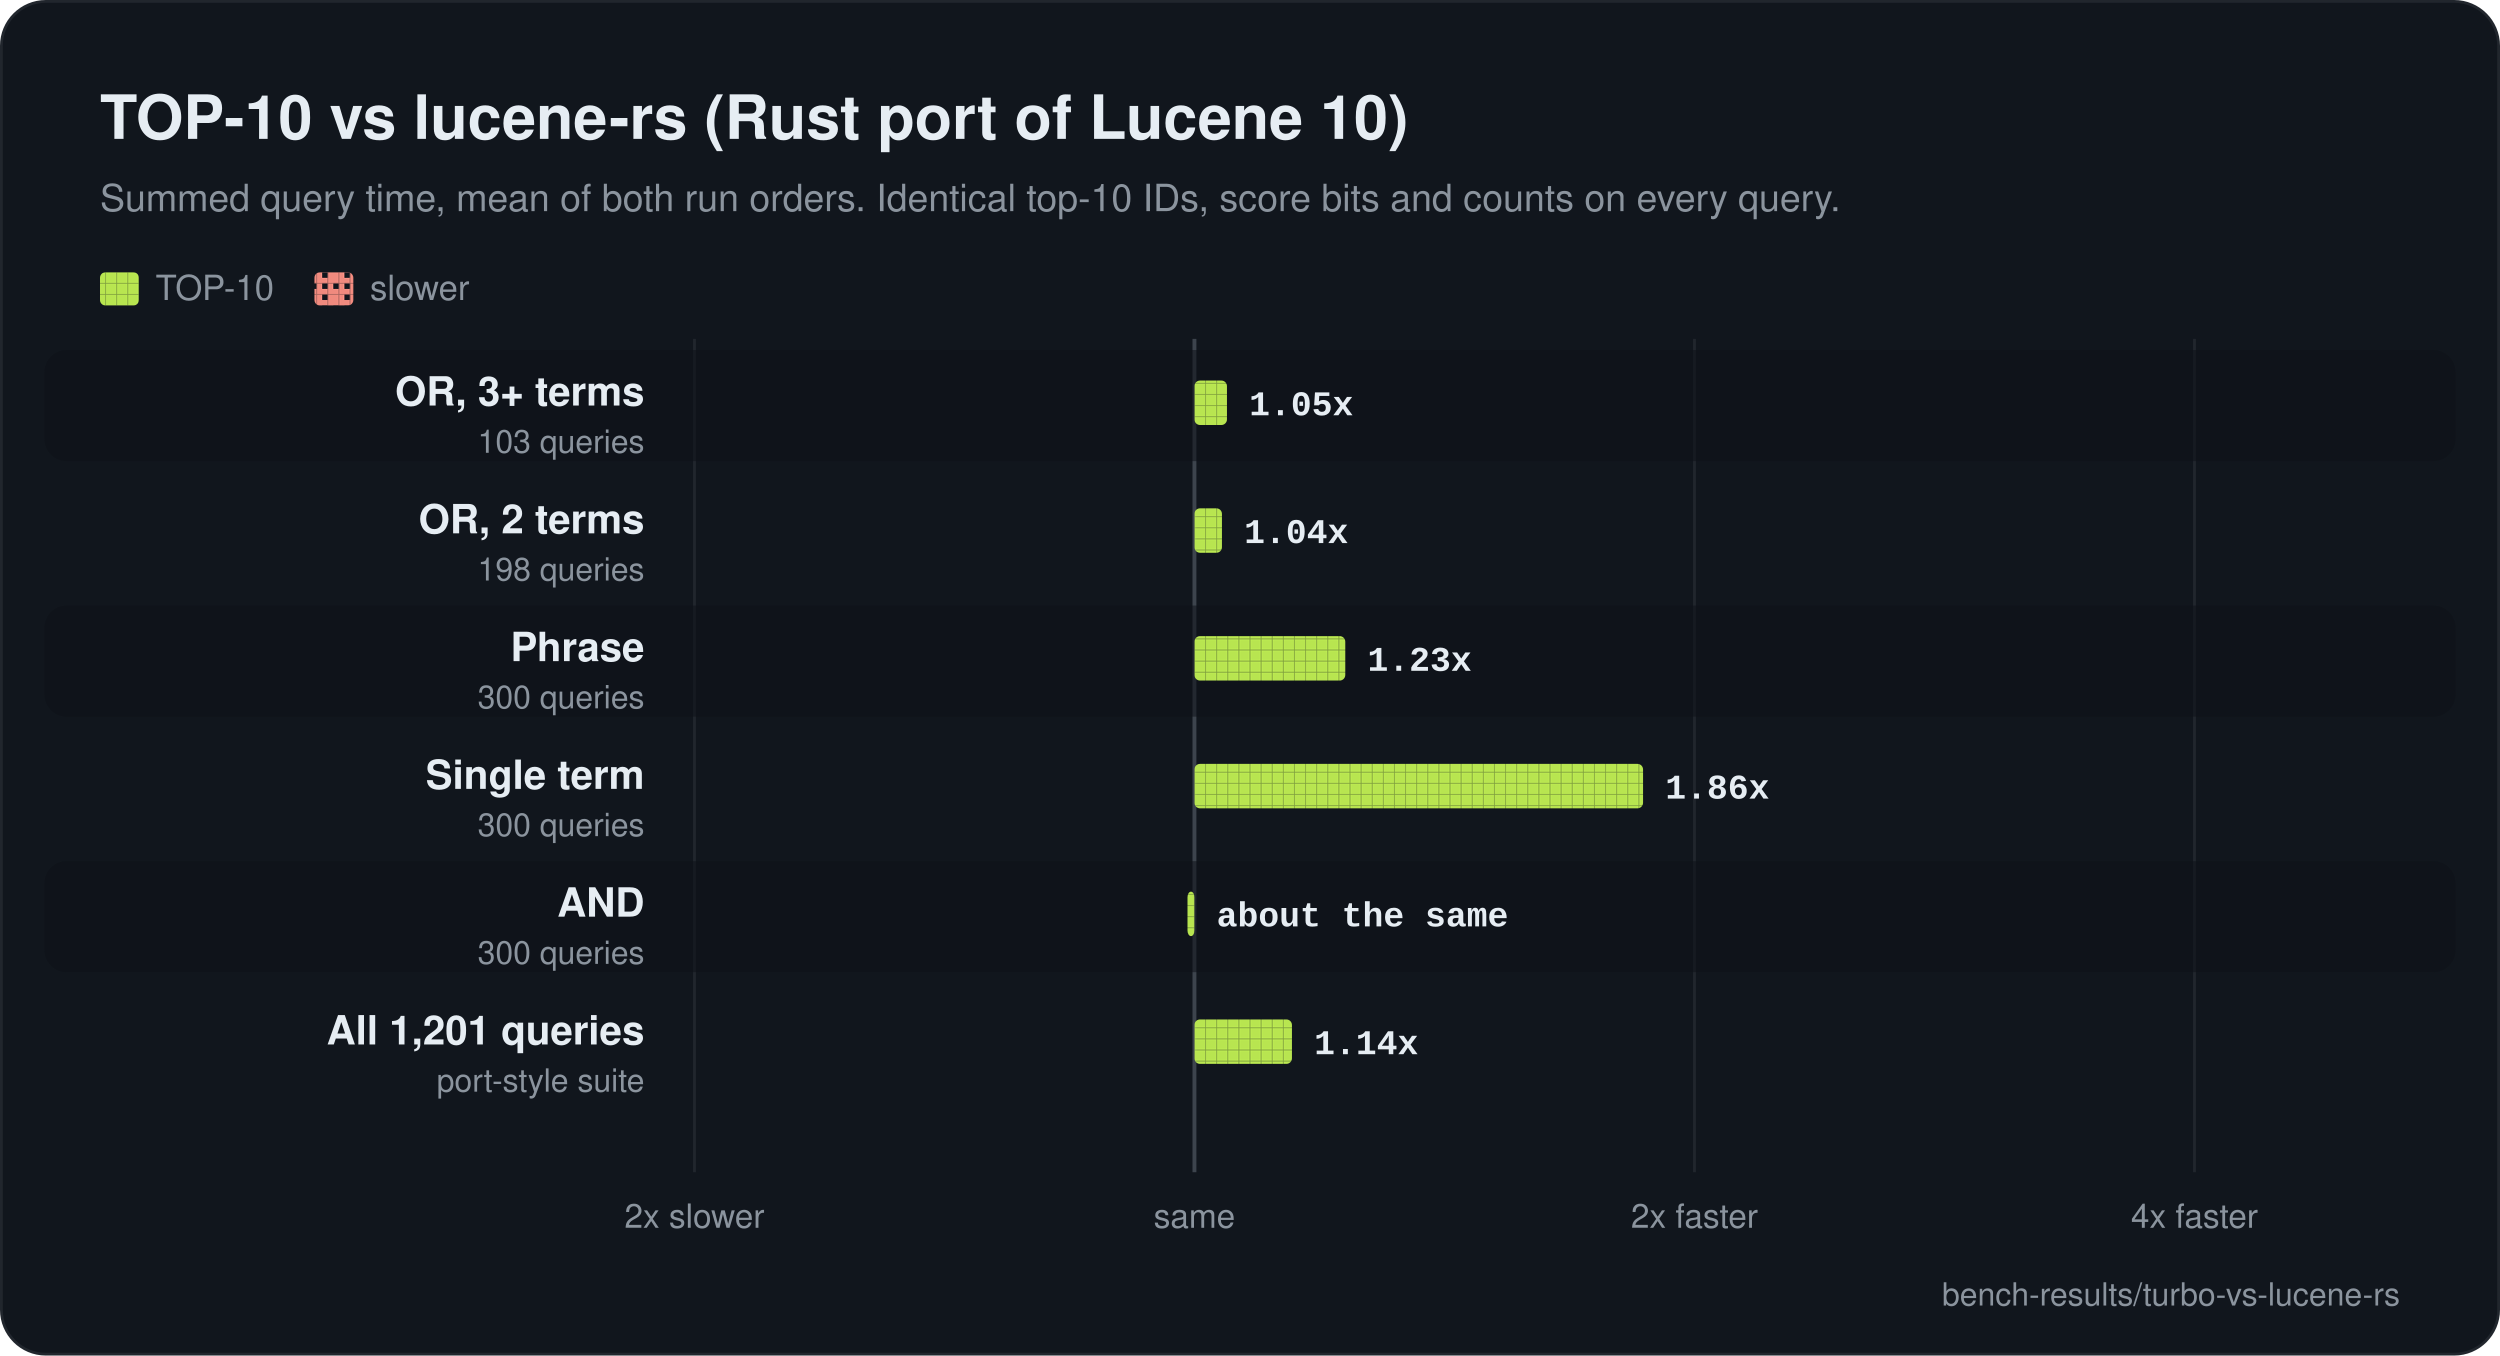
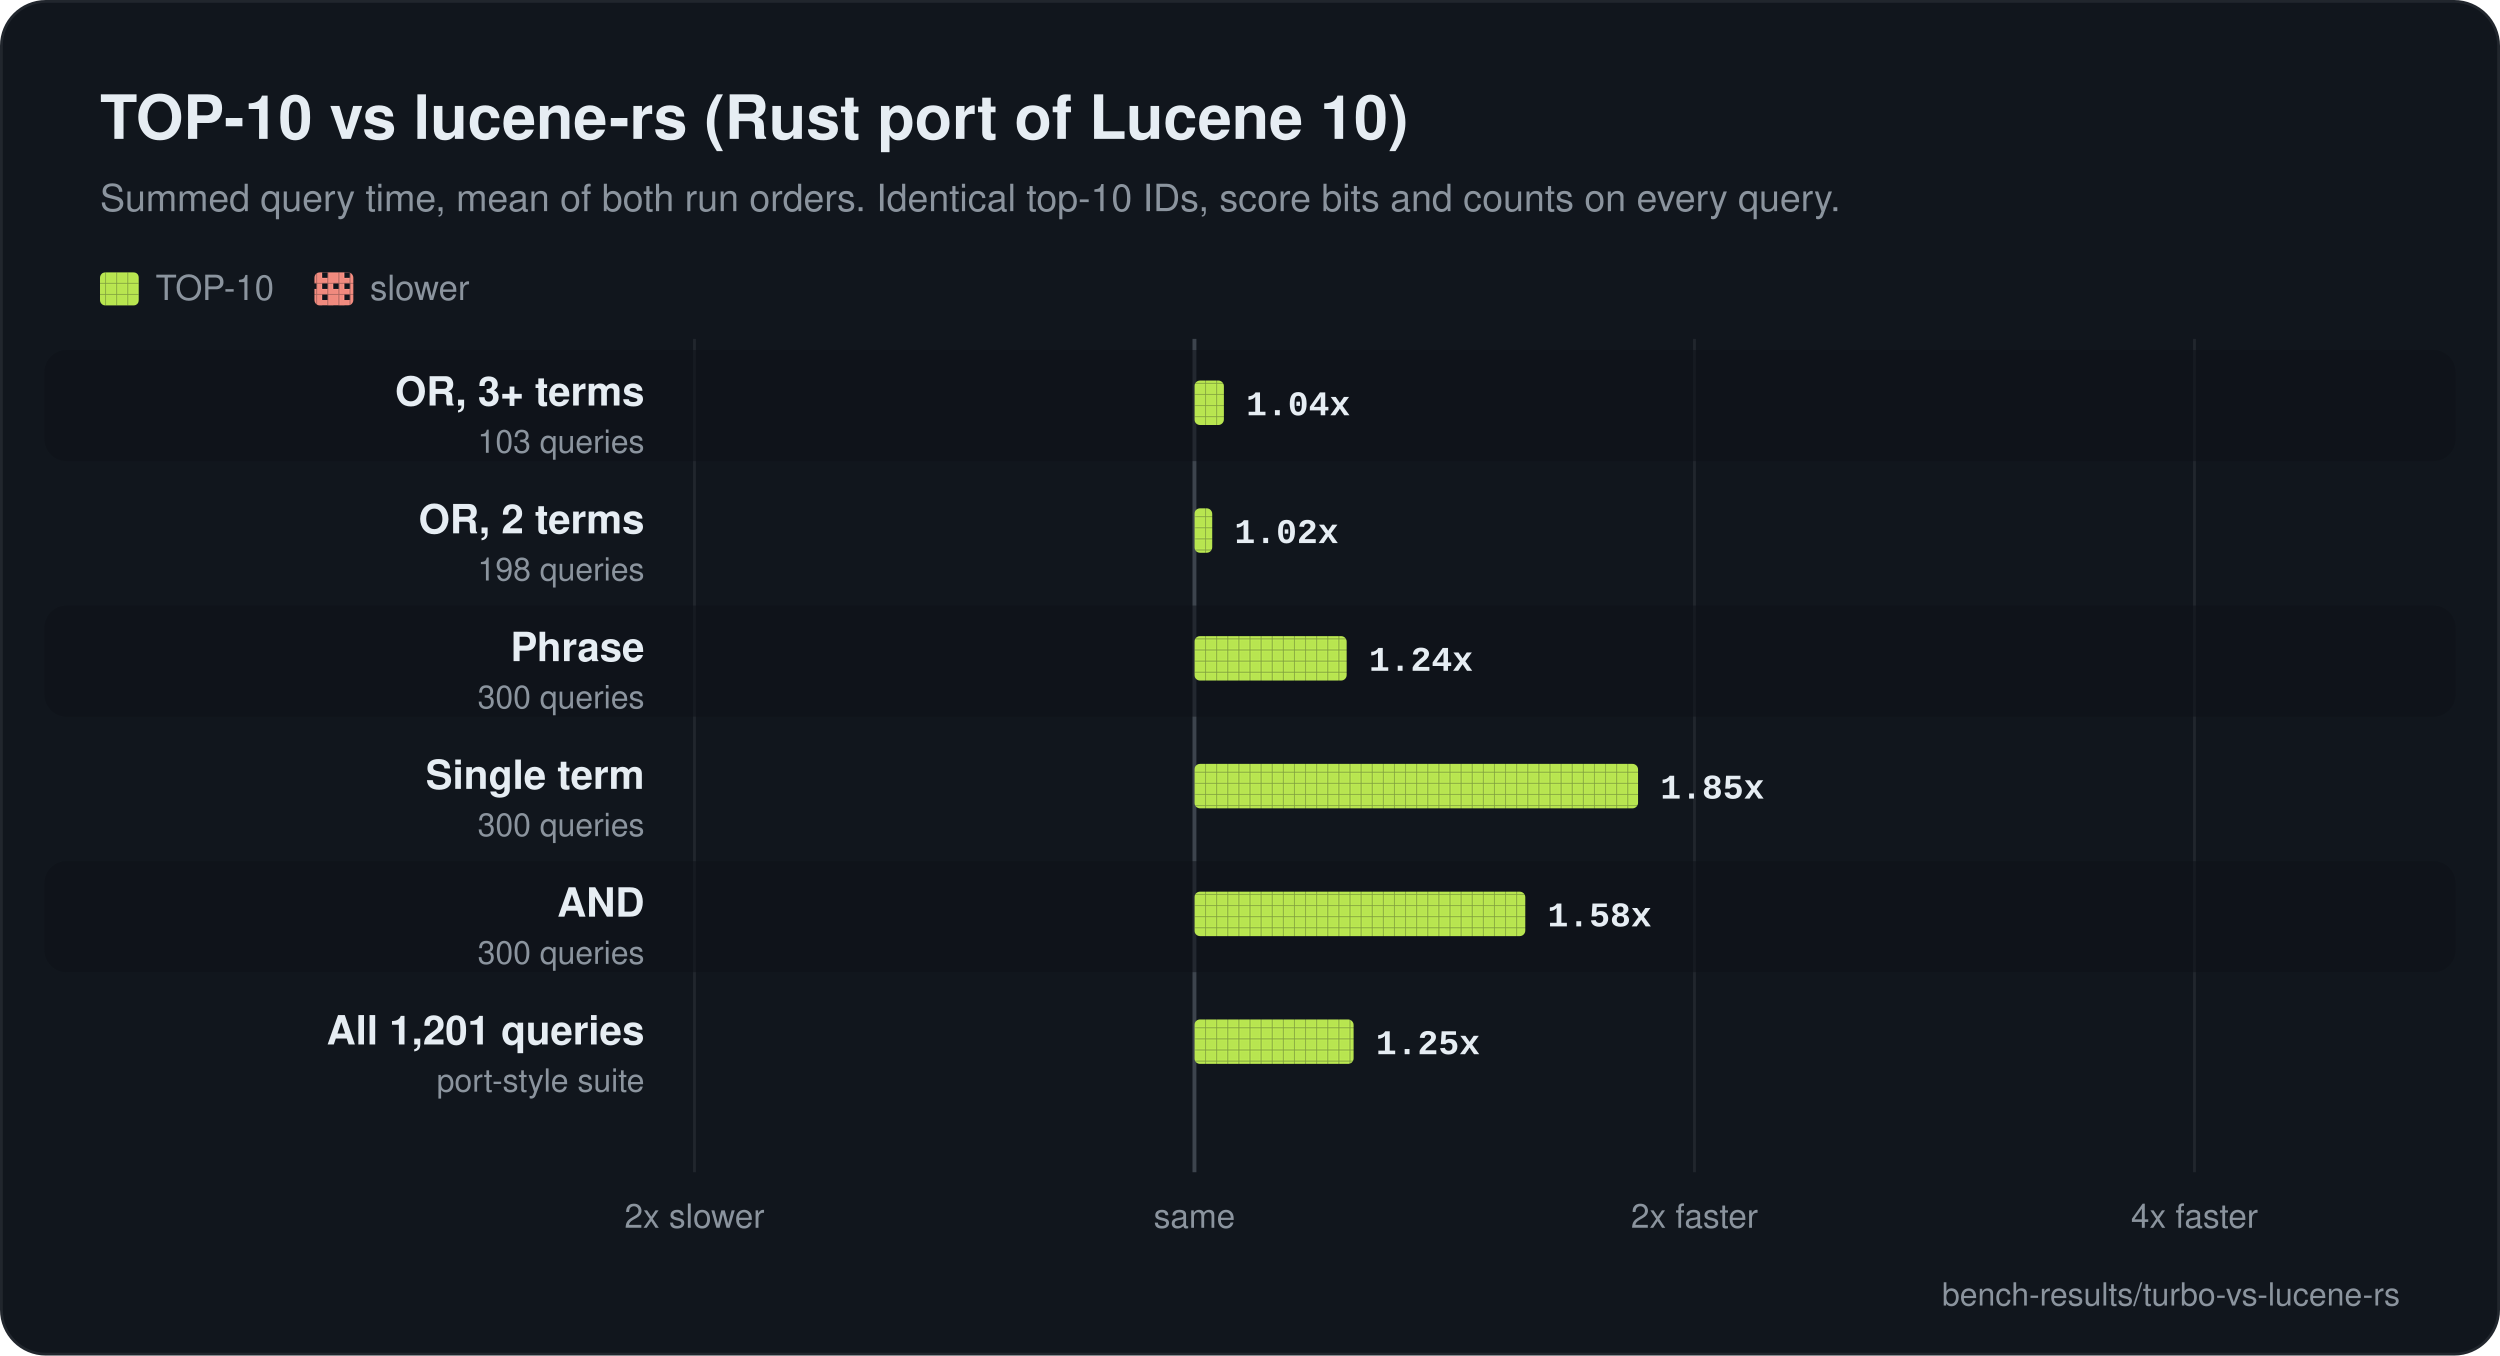
<svg xmlns="http://www.w3.org/2000/svg" width="900" height="488" viewBox="0 0 900 488">
  <defs>
    <pattern id="fast6" width="8" height="8" patternUnits="userSpaceOnUse">
      <rect x="0" y="0" width="2" height="2" fill="#b8e550" />
      <rect x="4" y="0" width="2" height="2" fill="#b8e550" />
      <rect x="2" y="2" width="2" height="2" fill="#b8e550" />
      <rect x="0" y="4" width="2" height="2" fill="#b8e550" />
      <rect x="4" y="4" width="2" height="2" fill="#b8e550" />
      <rect x="6" y="6" width="2" height="2" fill="#b8e550" />
    </pattern>
    <pattern id="fast10" width="8" height="8" patternUnits="userSpaceOnUse">
      <rect x="0" y="0" width="2" height="2" fill="#b8e550" />
      <rect x="2" y="0" width="2" height="2" fill="#b8e550" />
      <rect x="4" y="0" width="2" height="2" fill="#b8e550" />
      <rect x="2" y="2" width="2" height="2" fill="#b8e550" />
      <rect x="6" y="2" width="2" height="2" fill="#b8e550" />
      <rect x="0" y="4" width="2" height="2" fill="#b8e550" />
      <rect x="4" y="4" width="2" height="2" fill="#b8e550" />
      <rect x="6" y="4" width="2" height="2" fill="#b8e550" />
      <rect x="2" y="6" width="2" height="2" fill="#b8e550" />
      <rect x="6" y="6" width="2" height="2" fill="#b8e550" />
    </pattern>
    <pattern id="fast13" width="8" height="8" patternUnits="userSpaceOnUse">
      <rect x="0" y="0" width="2" height="2" fill="#b8e550" />
      <rect x="2" y="0" width="2" height="2" fill="#b8e550" />
      <rect x="4" y="0" width="2" height="2" fill="#b8e550" />
      <rect x="6" y="0" width="2" height="2" fill="#b8e550" />
      <rect x="0" y="2" width="2" height="2" fill="#b8e550" />
      <rect x="2" y="2" width="2" height="2" fill="#b8e550" />
      <rect x="6" y="2" width="2" height="2" fill="#b8e550" />
      <rect x="0" y="4" width="2" height="2" fill="#b8e550" />
      <rect x="2" y="4" width="2" height="2" fill="#b8e550" />
      <rect x="4" y="4" width="2" height="2" fill="#b8e550" />
      <rect x="6" y="4" width="2" height="2" fill="#b8e550" />
      <rect x="2" y="6" width="2" height="2" fill="#b8e550" />
      <rect x="6" y="6" width="2" height="2" fill="#b8e550" />
    </pattern>
    <pattern id="fast16" width="8" height="8" patternUnits="userSpaceOnUse">
      <rect x="0" y="0" width="2" height="2" fill="#b8e550" />
      <rect x="2" y="0" width="2" height="2" fill="#b8e550" />
      <rect x="4" y="0" width="2" height="2" fill="#b8e550" />
      <rect x="6" y="0" width="2" height="2" fill="#b8e550" />
      <rect x="0" y="2" width="2" height="2" fill="#b8e550" />
      <rect x="2" y="2" width="2" height="2" fill="#b8e550" />
      <rect x="4" y="2" width="2" height="2" fill="#b8e550" />
      <rect x="6" y="2" width="2" height="2" fill="#b8e550" />
      <rect x="0" y="4" width="2" height="2" fill="#b8e550" />
      <rect x="2" y="4" width="2" height="2" fill="#b8e550" />
      <rect x="4" y="4" width="2" height="2" fill="#b8e550" />
      <rect x="6" y="4" width="2" height="2" fill="#b8e550" />
      <rect x="0" y="6" width="2" height="2" fill="#b8e550" />
      <rect x="2" y="6" width="2" height="2" fill="#b8e550" />
      <rect x="4" y="6" width="2" height="2" fill="#b8e550" />
      <rect x="6" y="6" width="2" height="2" fill="#b8e550" />
    </pattern>
    <pattern id="fast26" width="8" height="8" patternUnits="userSpaceOnUse">
      <rect x="0" y="0" width="2" height="2" fill="#4fc3b0" />
      <rect x="4" y="0" width="2" height="2" fill="#4fc3b0" />
      <rect x="2" y="2" width="2" height="2" fill="#4fc3b0" />
      <rect x="0" y="4" width="2" height="2" fill="#4fc3b0" />
      <rect x="4" y="4" width="2" height="2" fill="#4fc3b0" />
      <rect x="6" y="6" width="2" height="2" fill="#4fc3b0" />
    </pattern>
    <pattern id="fast210" width="8" height="8" patternUnits="userSpaceOnUse">
      <rect x="0" y="0" width="2" height="2" fill="#4fc3b0" />
      <rect x="2" y="0" width="2" height="2" fill="#4fc3b0" />
      <rect x="4" y="0" width="2" height="2" fill="#4fc3b0" />
      <rect x="2" y="2" width="2" height="2" fill="#4fc3b0" />
      <rect x="6" y="2" width="2" height="2" fill="#4fc3b0" />
      <rect x="0" y="4" width="2" height="2" fill="#4fc3b0" />
      <rect x="4" y="4" width="2" height="2" fill="#4fc3b0" />
      <rect x="6" y="4" width="2" height="2" fill="#4fc3b0" />
      <rect x="2" y="6" width="2" height="2" fill="#4fc3b0" />
      <rect x="6" y="6" width="2" height="2" fill="#4fc3b0" />
    </pattern>
    <pattern id="fast213" width="8" height="8" patternUnits="userSpaceOnUse">
      <rect x="0" y="0" width="2" height="2" fill="#4fc3b0" />
      <rect x="2" y="0" width="2" height="2" fill="#4fc3b0" />
      <rect x="4" y="0" width="2" height="2" fill="#4fc3b0" />
      <rect x="6" y="0" width="2" height="2" fill="#4fc3b0" />
      <rect x="0" y="2" width="2" height="2" fill="#4fc3b0" />
      <rect x="2" y="2" width="2" height="2" fill="#4fc3b0" />
      <rect x="6" y="2" width="2" height="2" fill="#4fc3b0" />
      <rect x="0" y="4" width="2" height="2" fill="#4fc3b0" />
      <rect x="2" y="4" width="2" height="2" fill="#4fc3b0" />
      <rect x="4" y="4" width="2" height="2" fill="#4fc3b0" />
      <rect x="6" y="4" width="2" height="2" fill="#4fc3b0" />
      <rect x="2" y="6" width="2" height="2" fill="#4fc3b0" />
      <rect x="6" y="6" width="2" height="2" fill="#4fc3b0" />
    </pattern>
    <pattern id="fast216" width="8" height="8" patternUnits="userSpaceOnUse">
      <rect x="0" y="0" width="2" height="2" fill="#4fc3b0" />
      <rect x="2" y="0" width="2" height="2" fill="#4fc3b0" />
      <rect x="4" y="0" width="2" height="2" fill="#4fc3b0" />
      <rect x="6" y="0" width="2" height="2" fill="#4fc3b0" />
      <rect x="0" y="2" width="2" height="2" fill="#4fc3b0" />
      <rect x="2" y="2" width="2" height="2" fill="#4fc3b0" />
      <rect x="4" y="2" width="2" height="2" fill="#4fc3b0" />
      <rect x="6" y="2" width="2" height="2" fill="#4fc3b0" />
      <rect x="0" y="4" width="2" height="2" fill="#4fc3b0" />
      <rect x="2" y="4" width="2" height="2" fill="#4fc3b0" />
      <rect x="4" y="4" width="2" height="2" fill="#4fc3b0" />
      <rect x="6" y="4" width="2" height="2" fill="#4fc3b0" />
      <rect x="0" y="6" width="2" height="2" fill="#4fc3b0" />
      <rect x="2" y="6" width="2" height="2" fill="#4fc3b0" />
      <rect x="4" y="6" width="2" height="2" fill="#4fc3b0" />
      <rect x="6" y="6" width="2" height="2" fill="#4fc3b0" />
    </pattern>
    <pattern id="slow6" width="8" height="8" patternUnits="userSpaceOnUse">
      <rect x="0" y="0" width="2" height="2" fill="#f08a7e" />
      <rect x="4" y="0" width="2" height="2" fill="#f08a7e" />
      <rect x="2" y="2" width="2" height="2" fill="#f08a7e" />
      <rect x="0" y="4" width="2" height="2" fill="#f08a7e" />
      <rect x="4" y="4" width="2" height="2" fill="#f08a7e" />
      <rect x="6" y="6" width="2" height="2" fill="#f08a7e" />
    </pattern>
    <pattern id="slow10" width="8" height="8" patternUnits="userSpaceOnUse">
      <rect x="0" y="0" width="2" height="2" fill="#f08a7e" />
      <rect x="2" y="0" width="2" height="2" fill="#f08a7e" />
      <rect x="4" y="0" width="2" height="2" fill="#f08a7e" />
      <rect x="2" y="2" width="2" height="2" fill="#f08a7e" />
      <rect x="6" y="2" width="2" height="2" fill="#f08a7e" />
      <rect x="0" y="4" width="2" height="2" fill="#f08a7e" />
      <rect x="4" y="4" width="2" height="2" fill="#f08a7e" />
      <rect x="6" y="4" width="2" height="2" fill="#f08a7e" />
      <rect x="2" y="6" width="2" height="2" fill="#f08a7e" />
      <rect x="6" y="6" width="2" height="2" fill="#f08a7e" />
    </pattern>
    <pattern id="slow13" width="8" height="8" patternUnits="userSpaceOnUse">
      <rect x="0" y="0" width="2" height="2" fill="#f08a7e" />
      <rect x="2" y="0" width="2" height="2" fill="#f08a7e" />
      <rect x="4" y="0" width="2" height="2" fill="#f08a7e" />
      <rect x="6" y="0" width="2" height="2" fill="#f08a7e" />
      <rect x="0" y="2" width="2" height="2" fill="#f08a7e" />
      <rect x="2" y="2" width="2" height="2" fill="#f08a7e" />
      <rect x="6" y="2" width="2" height="2" fill="#f08a7e" />
      <rect x="0" y="4" width="2" height="2" fill="#f08a7e" />
      <rect x="2" y="4" width="2" height="2" fill="#f08a7e" />
      <rect x="4" y="4" width="2" height="2" fill="#f08a7e" />
      <rect x="6" y="4" width="2" height="2" fill="#f08a7e" />
      <rect x="2" y="6" width="2" height="2" fill="#f08a7e" />
      <rect x="6" y="6" width="2" height="2" fill="#f08a7e" />
    </pattern>
    <pattern id="slow16" width="8" height="8" patternUnits="userSpaceOnUse">
      <rect x="0" y="0" width="2" height="2" fill="#f08a7e" />
      <rect x="2" y="0" width="2" height="2" fill="#f08a7e" />
      <rect x="4" y="0" width="2" height="2" fill="#f08a7e" />
      <rect x="6" y="0" width="2" height="2" fill="#f08a7e" />
      <rect x="0" y="2" width="2" height="2" fill="#f08a7e" />
      <rect x="2" y="2" width="2" height="2" fill="#f08a7e" />
      <rect x="4" y="2" width="2" height="2" fill="#f08a7e" />
      <rect x="6" y="2" width="2" height="2" fill="#f08a7e" />
      <rect x="0" y="4" width="2" height="2" fill="#f08a7e" />
      <rect x="2" y="4" width="2" height="2" fill="#f08a7e" />
      <rect x="4" y="4" width="2" height="2" fill="#f08a7e" />
      <rect x="6" y="4" width="2" height="2" fill="#f08a7e" />
      <rect x="0" y="6" width="2" height="2" fill="#f08a7e" />
      <rect x="2" y="6" width="2" height="2" fill="#f08a7e" />
      <rect x="4" y="6" width="2" height="2" fill="#f08a7e" />
      <rect x="6" y="6" width="2" height="2" fill="#f08a7e" />
    </pattern>
    <pattern id="neutral6" width="8" height="8" patternUnits="userSpaceOnUse">
      <rect x="0" y="0" width="2" height="2" fill="#6e7681" />
      <rect x="4" y="0" width="2" height="2" fill="#6e7681" />
      <rect x="2" y="2" width="2" height="2" fill="#6e7681" />
      <rect x="0" y="4" width="2" height="2" fill="#6e7681" />
      <rect x="4" y="4" width="2" height="2" fill="#6e7681" />
      <rect x="6" y="6" width="2" height="2" fill="#6e7681" />
    </pattern>
    <pattern id="neutral10" width="8" height="8" patternUnits="userSpaceOnUse">
      <rect x="0" y="0" width="2" height="2" fill="#6e7681" />
      <rect x="2" y="0" width="2" height="2" fill="#6e7681" />
      <rect x="4" y="0" width="2" height="2" fill="#6e7681" />
      <rect x="2" y="2" width="2" height="2" fill="#6e7681" />
      <rect x="6" y="2" width="2" height="2" fill="#6e7681" />
      <rect x="0" y="4" width="2" height="2" fill="#6e7681" />
      <rect x="4" y="4" width="2" height="2" fill="#6e7681" />
      <rect x="6" y="4" width="2" height="2" fill="#6e7681" />
      <rect x="2" y="6" width="2" height="2" fill="#6e7681" />
      <rect x="6" y="6" width="2" height="2" fill="#6e7681" />
    </pattern>
    <pattern id="neutral13" width="8" height="8" patternUnits="userSpaceOnUse">
      <rect x="0" y="0" width="2" height="2" fill="#6e7681" />
      <rect x="2" y="0" width="2" height="2" fill="#6e7681" />
      <rect x="4" y="0" width="2" height="2" fill="#6e7681" />
      <rect x="6" y="0" width="2" height="2" fill="#6e7681" />
      <rect x="0" y="2" width="2" height="2" fill="#6e7681" />
      <rect x="2" y="2" width="2" height="2" fill="#6e7681" />
      <rect x="6" y="2" width="2" height="2" fill="#6e7681" />
      <rect x="0" y="4" width="2" height="2" fill="#6e7681" />
      <rect x="2" y="4" width="2" height="2" fill="#6e7681" />
      <rect x="4" y="4" width="2" height="2" fill="#6e7681" />
      <rect x="6" y="4" width="2" height="2" fill="#6e7681" />
      <rect x="2" y="6" width="2" height="2" fill="#6e7681" />
      <rect x="6" y="6" width="2" height="2" fill="#6e7681" />
    </pattern>
    <pattern id="neutral16" width="8" height="8" patternUnits="userSpaceOnUse">
      <rect x="0" y="0" width="2" height="2" fill="#6e7681" />
      <rect x="2" y="0" width="2" height="2" fill="#6e7681" />
      <rect x="4" y="0" width="2" height="2" fill="#6e7681" />
      <rect x="6" y="0" width="2" height="2" fill="#6e7681" />
      <rect x="0" y="2" width="2" height="2" fill="#6e7681" />
      <rect x="2" y="2" width="2" height="2" fill="#6e7681" />
      <rect x="4" y="2" width="2" height="2" fill="#6e7681" />
      <rect x="6" y="2" width="2" height="2" fill="#6e7681" />
      <rect x="0" y="4" width="2" height="2" fill="#6e7681" />
      <rect x="2" y="4" width="2" height="2" fill="#6e7681" />
      <rect x="4" y="4" width="2" height="2" fill="#6e7681" />
      <rect x="6" y="4" width="2" height="2" fill="#6e7681" />
      <rect x="0" y="6" width="2" height="2" fill="#6e7681" />
      <rect x="2" y="6" width="2" height="2" fill="#6e7681" />
      <rect x="4" y="6" width="2" height="2" fill="#6e7681" />
      <rect x="6" y="6" width="2" height="2" fill="#6e7681" />
    </pattern>
    <pattern id="ink6" width="8" height="8" patternUnits="userSpaceOnUse">
      <rect x="0" y="0" width="2" height="2" fill="#e6edf3" />
      <rect x="4" y="0" width="2" height="2" fill="#e6edf3" />
      <rect x="2" y="2" width="2" height="2" fill="#e6edf3" />
      <rect x="0" y="4" width="2" height="2" fill="#e6edf3" />
      <rect x="4" y="4" width="2" height="2" fill="#e6edf3" />
      <rect x="6" y="6" width="2" height="2" fill="#e6edf3" />
    </pattern>
    <pattern id="ink10" width="8" height="8" patternUnits="userSpaceOnUse">
      <rect x="0" y="0" width="2" height="2" fill="#e6edf3" />
      <rect x="2" y="0" width="2" height="2" fill="#e6edf3" />
      <rect x="4" y="0" width="2" height="2" fill="#e6edf3" />
      <rect x="2" y="2" width="2" height="2" fill="#e6edf3" />
      <rect x="6" y="2" width="2" height="2" fill="#e6edf3" />
      <rect x="0" y="4" width="2" height="2" fill="#e6edf3" />
      <rect x="4" y="4" width="2" height="2" fill="#e6edf3" />
      <rect x="6" y="4" width="2" height="2" fill="#e6edf3" />
      <rect x="2" y="6" width="2" height="2" fill="#e6edf3" />
      <rect x="6" y="6" width="2" height="2" fill="#e6edf3" />
    </pattern>
    <pattern id="ink13" width="8" height="8" patternUnits="userSpaceOnUse">
      <rect x="0" y="0" width="2" height="2" fill="#e6edf3" />
      <rect x="2" y="0" width="2" height="2" fill="#e6edf3" />
      <rect x="4" y="0" width="2" height="2" fill="#e6edf3" />
      <rect x="6" y="0" width="2" height="2" fill="#e6edf3" />
      <rect x="0" y="2" width="2" height="2" fill="#e6edf3" />
      <rect x="2" y="2" width="2" height="2" fill="#e6edf3" />
      <rect x="6" y="2" width="2" height="2" fill="#e6edf3" />
      <rect x="0" y="4" width="2" height="2" fill="#e6edf3" />
      <rect x="2" y="4" width="2" height="2" fill="#e6edf3" />
      <rect x="4" y="4" width="2" height="2" fill="#e6edf3" />
      <rect x="6" y="4" width="2" height="2" fill="#e6edf3" />
      <rect x="2" y="6" width="2" height="2" fill="#e6edf3" />
      <rect x="6" y="6" width="2" height="2" fill="#e6edf3" />
    </pattern>
    <pattern id="ink16" width="8" height="8" patternUnits="userSpaceOnUse">
      <rect x="0" y="0" width="2" height="2" fill="#e6edf3" />
      <rect x="2" y="0" width="2" height="2" fill="#e6edf3" />
      <rect x="4" y="0" width="2" height="2" fill="#e6edf3" />
      <rect x="6" y="0" width="2" height="2" fill="#e6edf3" />
      <rect x="0" y="2" width="2" height="2" fill="#e6edf3" />
      <rect x="2" y="2" width="2" height="2" fill="#e6edf3" />
      <rect x="4" y="2" width="2" height="2" fill="#e6edf3" />
      <rect x="6" y="2" width="2" height="2" fill="#e6edf3" />
      <rect x="0" y="4" width="2" height="2" fill="#e6edf3" />
      <rect x="2" y="4" width="2" height="2" fill="#e6edf3" />
      <rect x="4" y="4" width="2" height="2" fill="#e6edf3" />
      <rect x="6" y="4" width="2" height="2" fill="#e6edf3" />
      <rect x="0" y="6" width="2" height="2" fill="#e6edf3" />
      <rect x="2" y="6" width="2" height="2" fill="#e6edf3" />
      <rect x="4" y="6" width="2" height="2" fill="#e6edf3" />
      <rect x="6" y="6" width="2" height="2" fill="#e6edf3" />
    </pattern>
  </defs>
  <rect x="0.5" y="0.5" width="899" height="487" rx="16" fill="#11161d" stroke="#21262d" />
  <text x="36.0" y="50.0" font-size="22" font-weight="650" fill="#e6edf3" text-anchor="start" font-family="-apple-system, BlinkMacSystemFont, 'Segoe UI', Helvetica, Arial, sans-serif" opacity="1">TOP-10 vs lucene-rs (Rust port of Lucene 10)</text>
  <text x="36.0" y="76.0" font-size="13.5" font-weight="400" fill="#8b949e" text-anchor="start" font-family="-apple-system, BlinkMacSystemFont, 'Segoe UI', Helvetica, Arial, sans-serif" opacity="1">Summed query time, mean of both run orders. Identical top-10 IDs, score bits and counts on every query.</text>
  <rect x="36" y="98" width="14" height="12" rx="2" fill="url(#fast16)" />
  <text x="56.0" y="108.0" font-size="12.5" font-weight="400" fill="#8b949e" text-anchor="start" font-family="-apple-system, BlinkMacSystemFont, 'Segoe UI', Helvetica, Arial, sans-serif" opacity="1">TOP-10</text>
  <rect x="113.2" y="98" width="14" height="12" rx="2" fill="url(#slow13)" />
  <text x="133.2" y="108.0" font-size="12.5" font-weight="400" fill="#8b949e" text-anchor="start" font-family="-apple-system, BlinkMacSystemFont, 'Segoe UI', Helvetica, Arial, sans-serif" opacity="1">slower</text>
  <line x1="250.0" y1="122" x2="250.0" y2="422" stroke="#21262d" stroke-width="1" />
  <text x="250.0" y="442.0" font-size="12" font-weight="400" fill="#8b949e" text-anchor="middle" font-family="-apple-system, BlinkMacSystemFont, 'Segoe UI', Helvetica, Arial, sans-serif" opacity="1">2x slower</text>
  <line x1="430.0" y1="122" x2="430.0" y2="422" stroke="#3d444d" stroke-width="1.4" />
  <text x="430.0" y="442.0" font-size="12" font-weight="400" fill="#8b949e" text-anchor="middle" font-family="-apple-system, BlinkMacSystemFont, 'Segoe UI', Helvetica, Arial, sans-serif" opacity="1">same</text>
  <line x1="610.0" y1="122" x2="610.0" y2="422" stroke="#21262d" stroke-width="1" />
  <text x="610.0" y="442.0" font-size="12" font-weight="400" fill="#8b949e" text-anchor="middle" font-family="-apple-system, BlinkMacSystemFont, 'Segoe UI', Helvetica, Arial, sans-serif" opacity="1">2x faster</text>
  <line x1="790.0" y1="122" x2="790.0" y2="422" stroke="#21262d" stroke-width="1" />
  <text x="790.0" y="442.0" font-size="12" font-weight="400" fill="#8b949e" text-anchor="middle" font-family="-apple-system, BlinkMacSystemFont, 'Segoe UI', Helvetica, Arial, sans-serif" opacity="1">4x faster</text>
  <rect x="16" y="126" width="868" height="40" rx="8" fill="#0d1117" opacity="0.55" />
  <text x="232.0" y="146.0" font-size="14.5" font-weight="550" fill="#e6edf3" text-anchor="end" font-family="-apple-system, BlinkMacSystemFont, 'Segoe UI', Helvetica, Arial, sans-serif" opacity="1">OR, 3+ terms</text>
  <text x="232.0" y="163.0" font-size="11.5" font-weight="400" fill="#8b949e" text-anchor="end" font-family="-apple-system, BlinkMacSystemFont, 'Segoe UI', Helvetica, Arial, sans-serif" opacity="1">103 queries</text>
-   <rect x="430.0" y="137" width="11.7" height="16" rx="2" fill="url(#fast16)" />
-   <text x="449.7" y="149.5" font-size="12.5" font-weight="600" fill="#e6edf3" text-anchor="start" font-family="ui-monospace, SFMono-Regular, Menlo, Consolas, 'Liberation Mono', monospace" opacity="1">1.05x</text>
+   <rect x="430.0" y="137" width="10.6" height="16" rx="2" fill="url(#fast16)" />
+   <text x="448.6" y="149.5" font-size="12.5" font-weight="600" fill="#e6edf3" text-anchor="start" font-family="ui-monospace, SFMono-Regular, Menlo, Consolas, 'Liberation Mono', monospace" opacity="1">1.04x</text>
  <text x="232.0" y="192.0" font-size="14.5" font-weight="550" fill="#e6edf3" text-anchor="end" font-family="-apple-system, BlinkMacSystemFont, 'Segoe UI', Helvetica, Arial, sans-serif" opacity="1">OR, 2 terms</text>
  <text x="232.0" y="209.0" font-size="11.5" font-weight="400" fill="#8b949e" text-anchor="end" font-family="-apple-system, BlinkMacSystemFont, 'Segoe UI', Helvetica, Arial, sans-serif" opacity="1">198 queries</text>
-   <rect x="430.0" y="183" width="9.9" height="16" rx="2" fill="url(#fast16)" />
-   <text x="447.9" y="195.5" font-size="12.5" font-weight="600" fill="#e6edf3" text-anchor="start" font-family="ui-monospace, SFMono-Regular, Menlo, Consolas, 'Liberation Mono', monospace" opacity="1">1.04x</text>
+   <rect x="430.0" y="183" width="6.4" height="16" rx="2" fill="url(#fast16)" />
+   <text x="444.4" y="195.5" font-size="12.5" font-weight="600" fill="#e6edf3" text-anchor="start" font-family="ui-monospace, SFMono-Regular, Menlo, Consolas, 'Liberation Mono', monospace" opacity="1">1.02x</text>
  <rect x="16" y="218" width="868" height="40" rx="8" fill="#0d1117" opacity="0.55" />
  <text x="232.0" y="238.0" font-size="14.5" font-weight="550" fill="#e6edf3" text-anchor="end" font-family="-apple-system, BlinkMacSystemFont, 'Segoe UI', Helvetica, Arial, sans-serif" opacity="1">Phrase</text>
  <text x="232.0" y="255.0" font-size="11.5" font-weight="400" fill="#8b949e" text-anchor="end" font-family="-apple-system, BlinkMacSystemFont, 'Segoe UI', Helvetica, Arial, sans-serif" opacity="1">300 queries</text>
-   <rect x="430.0" y="229" width="54.3" height="16" rx="2" fill="url(#fast16)" />
-   <text x="492.3" y="241.5" font-size="12.5" font-weight="600" fill="#e6edf3" text-anchor="start" font-family="ui-monospace, SFMono-Regular, Menlo, Consolas, 'Liberation Mono', monospace" opacity="1">1.23x</text>
+   <rect x="430.0" y="229" width="54.8" height="16" rx="2" fill="url(#fast16)" />
+   <text x="492.8" y="241.5" font-size="12.5" font-weight="600" fill="#e6edf3" text-anchor="start" font-family="ui-monospace, SFMono-Regular, Menlo, Consolas, 'Liberation Mono', monospace" opacity="1">1.24x</text>
  <text x="232.0" y="284.0" font-size="14.5" font-weight="550" fill="#e6edf3" text-anchor="end" font-family="-apple-system, BlinkMacSystemFont, 'Segoe UI', Helvetica, Arial, sans-serif" opacity="1">Single term</text>
  <text x="232.0" y="301.0" font-size="11.5" font-weight="400" fill="#8b949e" text-anchor="end" font-family="-apple-system, BlinkMacSystemFont, 'Segoe UI', Helvetica, Arial, sans-serif" opacity="1">300 queries</text>
-   <rect x="430.0" y="275" width="161.5" height="16" rx="2" fill="url(#fast16)" />
-   <text x="599.5" y="287.5" font-size="12.5" font-weight="600" fill="#e6edf3" text-anchor="start" font-family="ui-monospace, SFMono-Regular, Menlo, Consolas, 'Liberation Mono', monospace" opacity="1">1.86x</text>
+   <rect x="430.0" y="275" width="159.7" height="16" rx="2" fill="url(#fast16)" />
+   <text x="597.7" y="287.5" font-size="12.5" font-weight="600" fill="#e6edf3" text-anchor="start" font-family="ui-monospace, SFMono-Regular, Menlo, Consolas, 'Liberation Mono', monospace" opacity="1">1.85x</text>
  <rect x="16" y="310" width="868" height="40" rx="8" fill="#0d1117" opacity="0.55" />
  <text x="232.0" y="330.0" font-size="14.5" font-weight="550" fill="#e6edf3" text-anchor="end" font-family="-apple-system, BlinkMacSystemFont, 'Segoe UI', Helvetica, Arial, sans-serif" opacity="1">AND</text>
  <text x="232.0" y="347.0" font-size="11.5" font-weight="400" fill="#8b949e" text-anchor="end" font-family="-apple-system, BlinkMacSystemFont, 'Segoe UI', Helvetica, Arial, sans-serif" opacity="1">300 queries</text>
-   <rect x="427.5" y="321" width="2.5" height="16" rx="2" fill="url(#fast16)" />
-   <text x="438.0" y="333.5" font-size="12.5" font-weight="600" fill="#e6edf3" text-anchor="start" font-family="ui-monospace, SFMono-Regular, Menlo, Consolas, 'Liberation Mono', monospace" opacity="1">about the same</text>
+   <rect x="430.0" y="321" width="119.1" height="16" rx="2" fill="url(#fast16)" />
+   <text x="557.1" y="333.5" font-size="12.5" font-weight="600" fill="#e6edf3" text-anchor="start" font-family="ui-monospace, SFMono-Regular, Menlo, Consolas, 'Liberation Mono', monospace" opacity="1">1.58x</text>
  <text x="232.0" y="376.0" font-size="14.5" font-weight="550" fill="#e6edf3" text-anchor="end" font-family="-apple-system, BlinkMacSystemFont, 'Segoe UI', Helvetica, Arial, sans-serif" opacity="1">All 1,201 queries</text>
  <text x="232.0" y="393.0" font-size="11.5" font-weight="400" fill="#8b949e" text-anchor="end" font-family="-apple-system, BlinkMacSystemFont, 'Segoe UI', Helvetica, Arial, sans-serif" opacity="1">port-style suite</text>
-   <rect x="430.0" y="367" width="35.1" height="16" rx="2" fill="url(#fast16)" />
-   <text x="473.1" y="379.5" font-size="12.5" font-weight="600" fill="#e6edf3" text-anchor="start" font-family="ui-monospace, SFMono-Regular, Menlo, Consolas, 'Liberation Mono', monospace" opacity="1">1.14x</text>
+   <rect x="430.0" y="367" width="57.3" height="16" rx="2" fill="url(#fast16)" />
+   <text x="495.3" y="379.5" font-size="12.5" font-weight="600" fill="#e6edf3" text-anchor="start" font-family="ui-monospace, SFMono-Regular, Menlo, Consolas, 'Liberation Mono', monospace" opacity="1">1.25x</text>
  <text x="864.0" y="470.0" font-size="11.5" font-weight="400" fill="#8b949e" text-anchor="end" font-family="-apple-system, BlinkMacSystemFont, 'Segoe UI', Helvetica, Arial, sans-serif" opacity="1">bench-results/turbo-vs-lucene-rs</text>
</svg>
